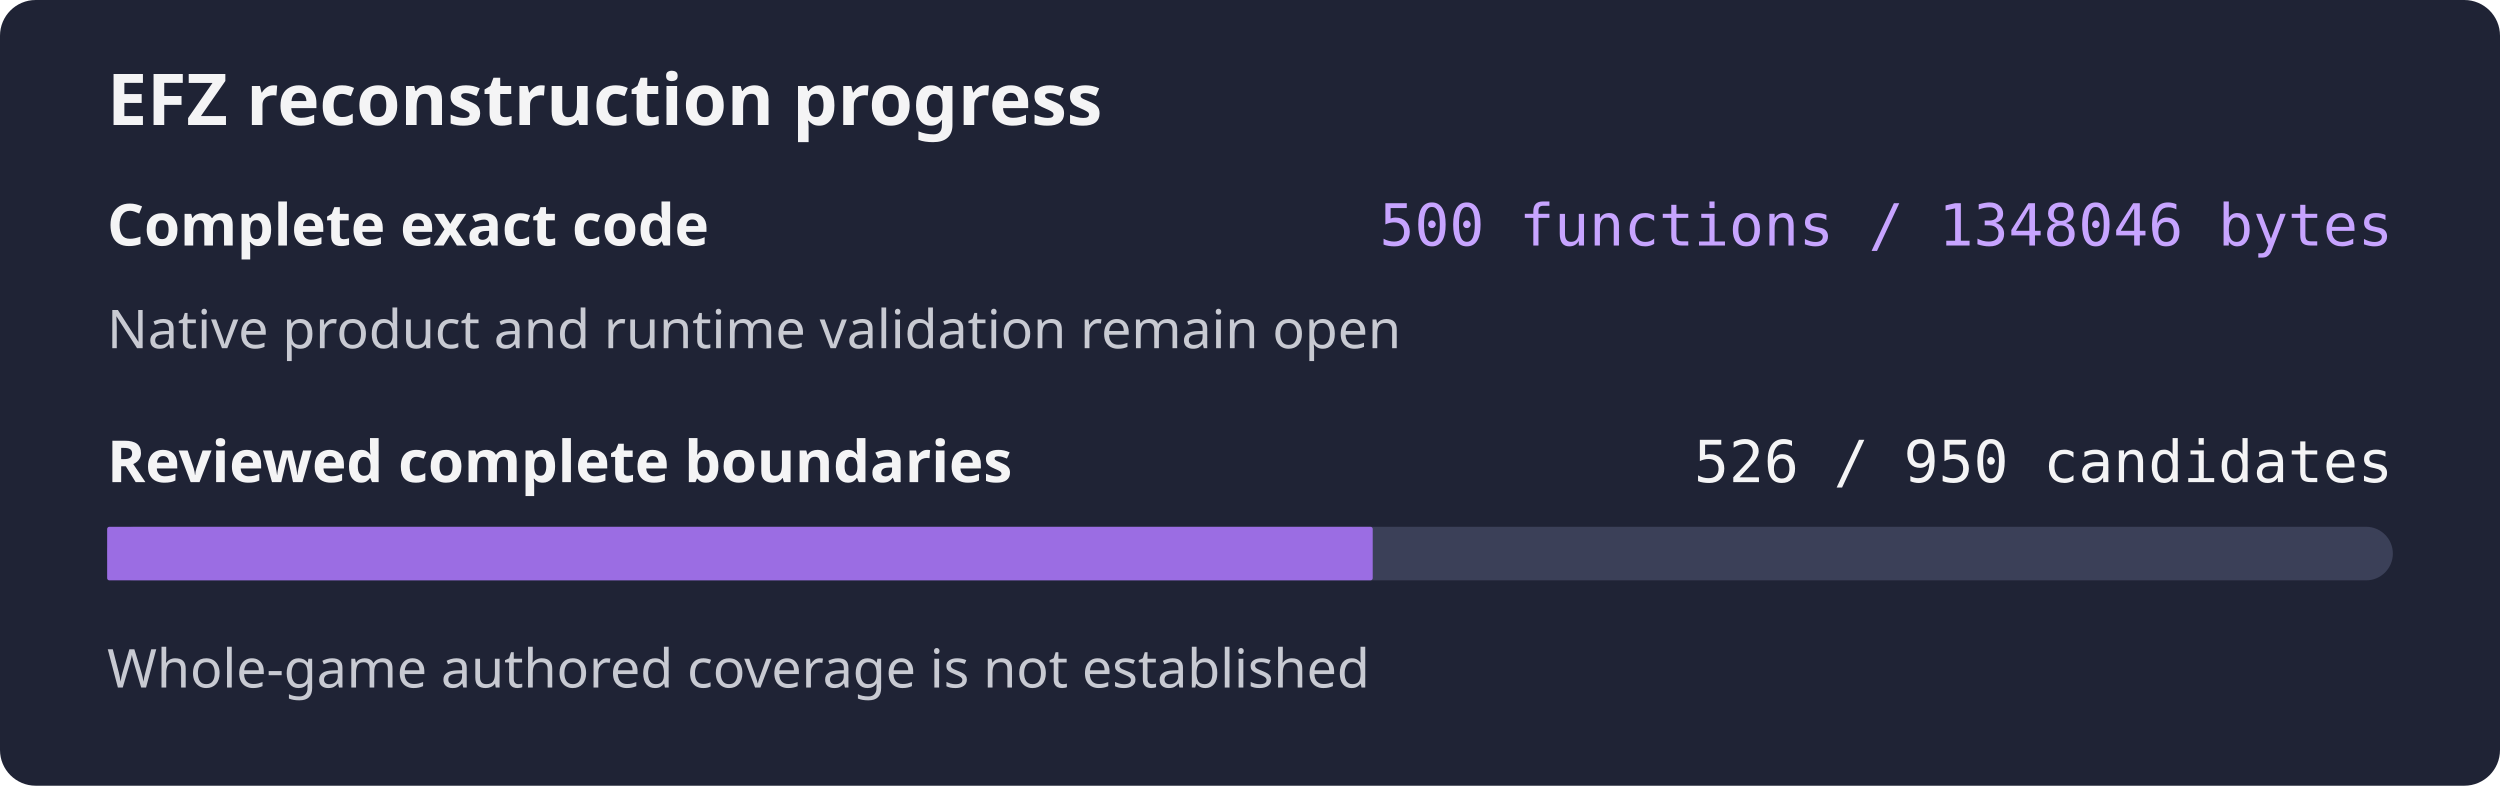
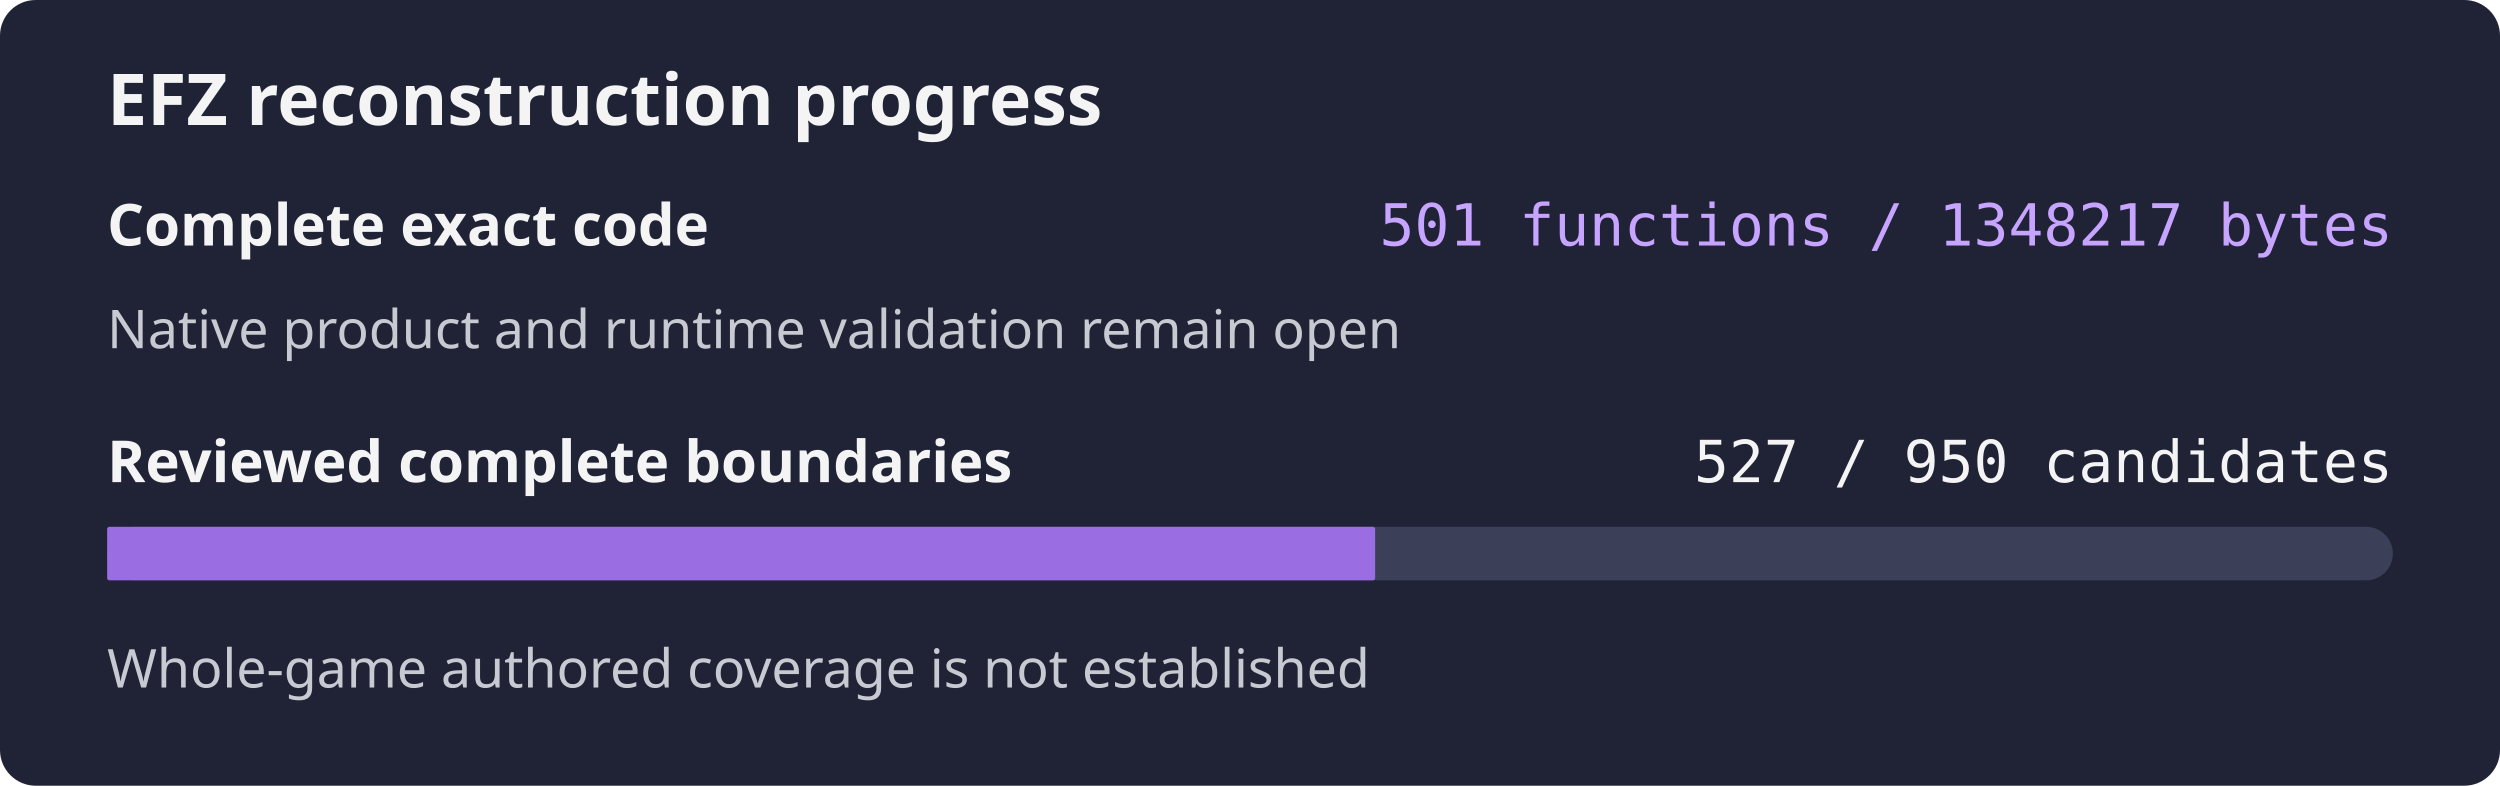
- <svg xmlns="http://www.w3.org/2000/svg" width="560" height="176" role="img" aria-label="EFZ reconstruction: 500 exact functions, 1348046 exact bytes; 526 reviewed boundaries out of 950 candidates">
+ <svg xmlns="http://www.w3.org/2000/svg" width="560" height="176" role="img" aria-label="EFZ reconstruction: 501 exact functions, 1348217 exact bytes; 527 reviewed boundaries out of 950 candidates">
  <rect width="560" height="176" rx="8" fill="#1f2335" />
  <text x="24" y="28" fill="#f4f4f5" font-family="sans-serif" font-size="16" font-weight="600">EFZ reconstruction progress</text>
  <text x="24" y="55" fill="#f4f4f5" font-family="sans-serif" font-size="13" font-weight="600">Complete exact code</text>
-   <text x="536" y="55" fill="#c7a4ff" text-anchor="end" font-family="monospace" font-size="13">500 functions / 1348046 bytes</text>
+   <text x="536" y="55" fill="#c7a4ff" text-anchor="end" font-family="monospace" font-size="13">501 functions / 1348217 bytes</text>
  <text x="24" y="78" fill="#c8cad2" font-family="sans-serif" font-size="12">Native product and runtime validation remain open</text>
  <text x="24" y="108" fill="#f4f4f5" font-family="sans-serif" font-size="13" font-weight="600">Reviewed complete boundaries</text>
-   <text x="536" y="108" fill="#f4f4f5" text-anchor="end" font-family="monospace" font-size="13">526 / 950 candidates</text>
+   <text x="536" y="108" fill="#f4f4f5" text-anchor="end" font-family="monospace" font-size="13">527 / 950 candidates</text>
  <rect x="24" y="118" width="512" height="12" rx="6" fill="#3b4058" />
-   <rect x="24" y="118" width="283.49" height="12" rx="0.5" fill="#9b6de3" />
+   <rect x="24" y="118" width="284.03" height="12" rx="0.5" fill="#9b6de3" />
  <text x="24" y="154" fill="#c8cad2" font-family="sans-serif" font-size="12">Whole-game authored coverage is not established</text>
</svg>
